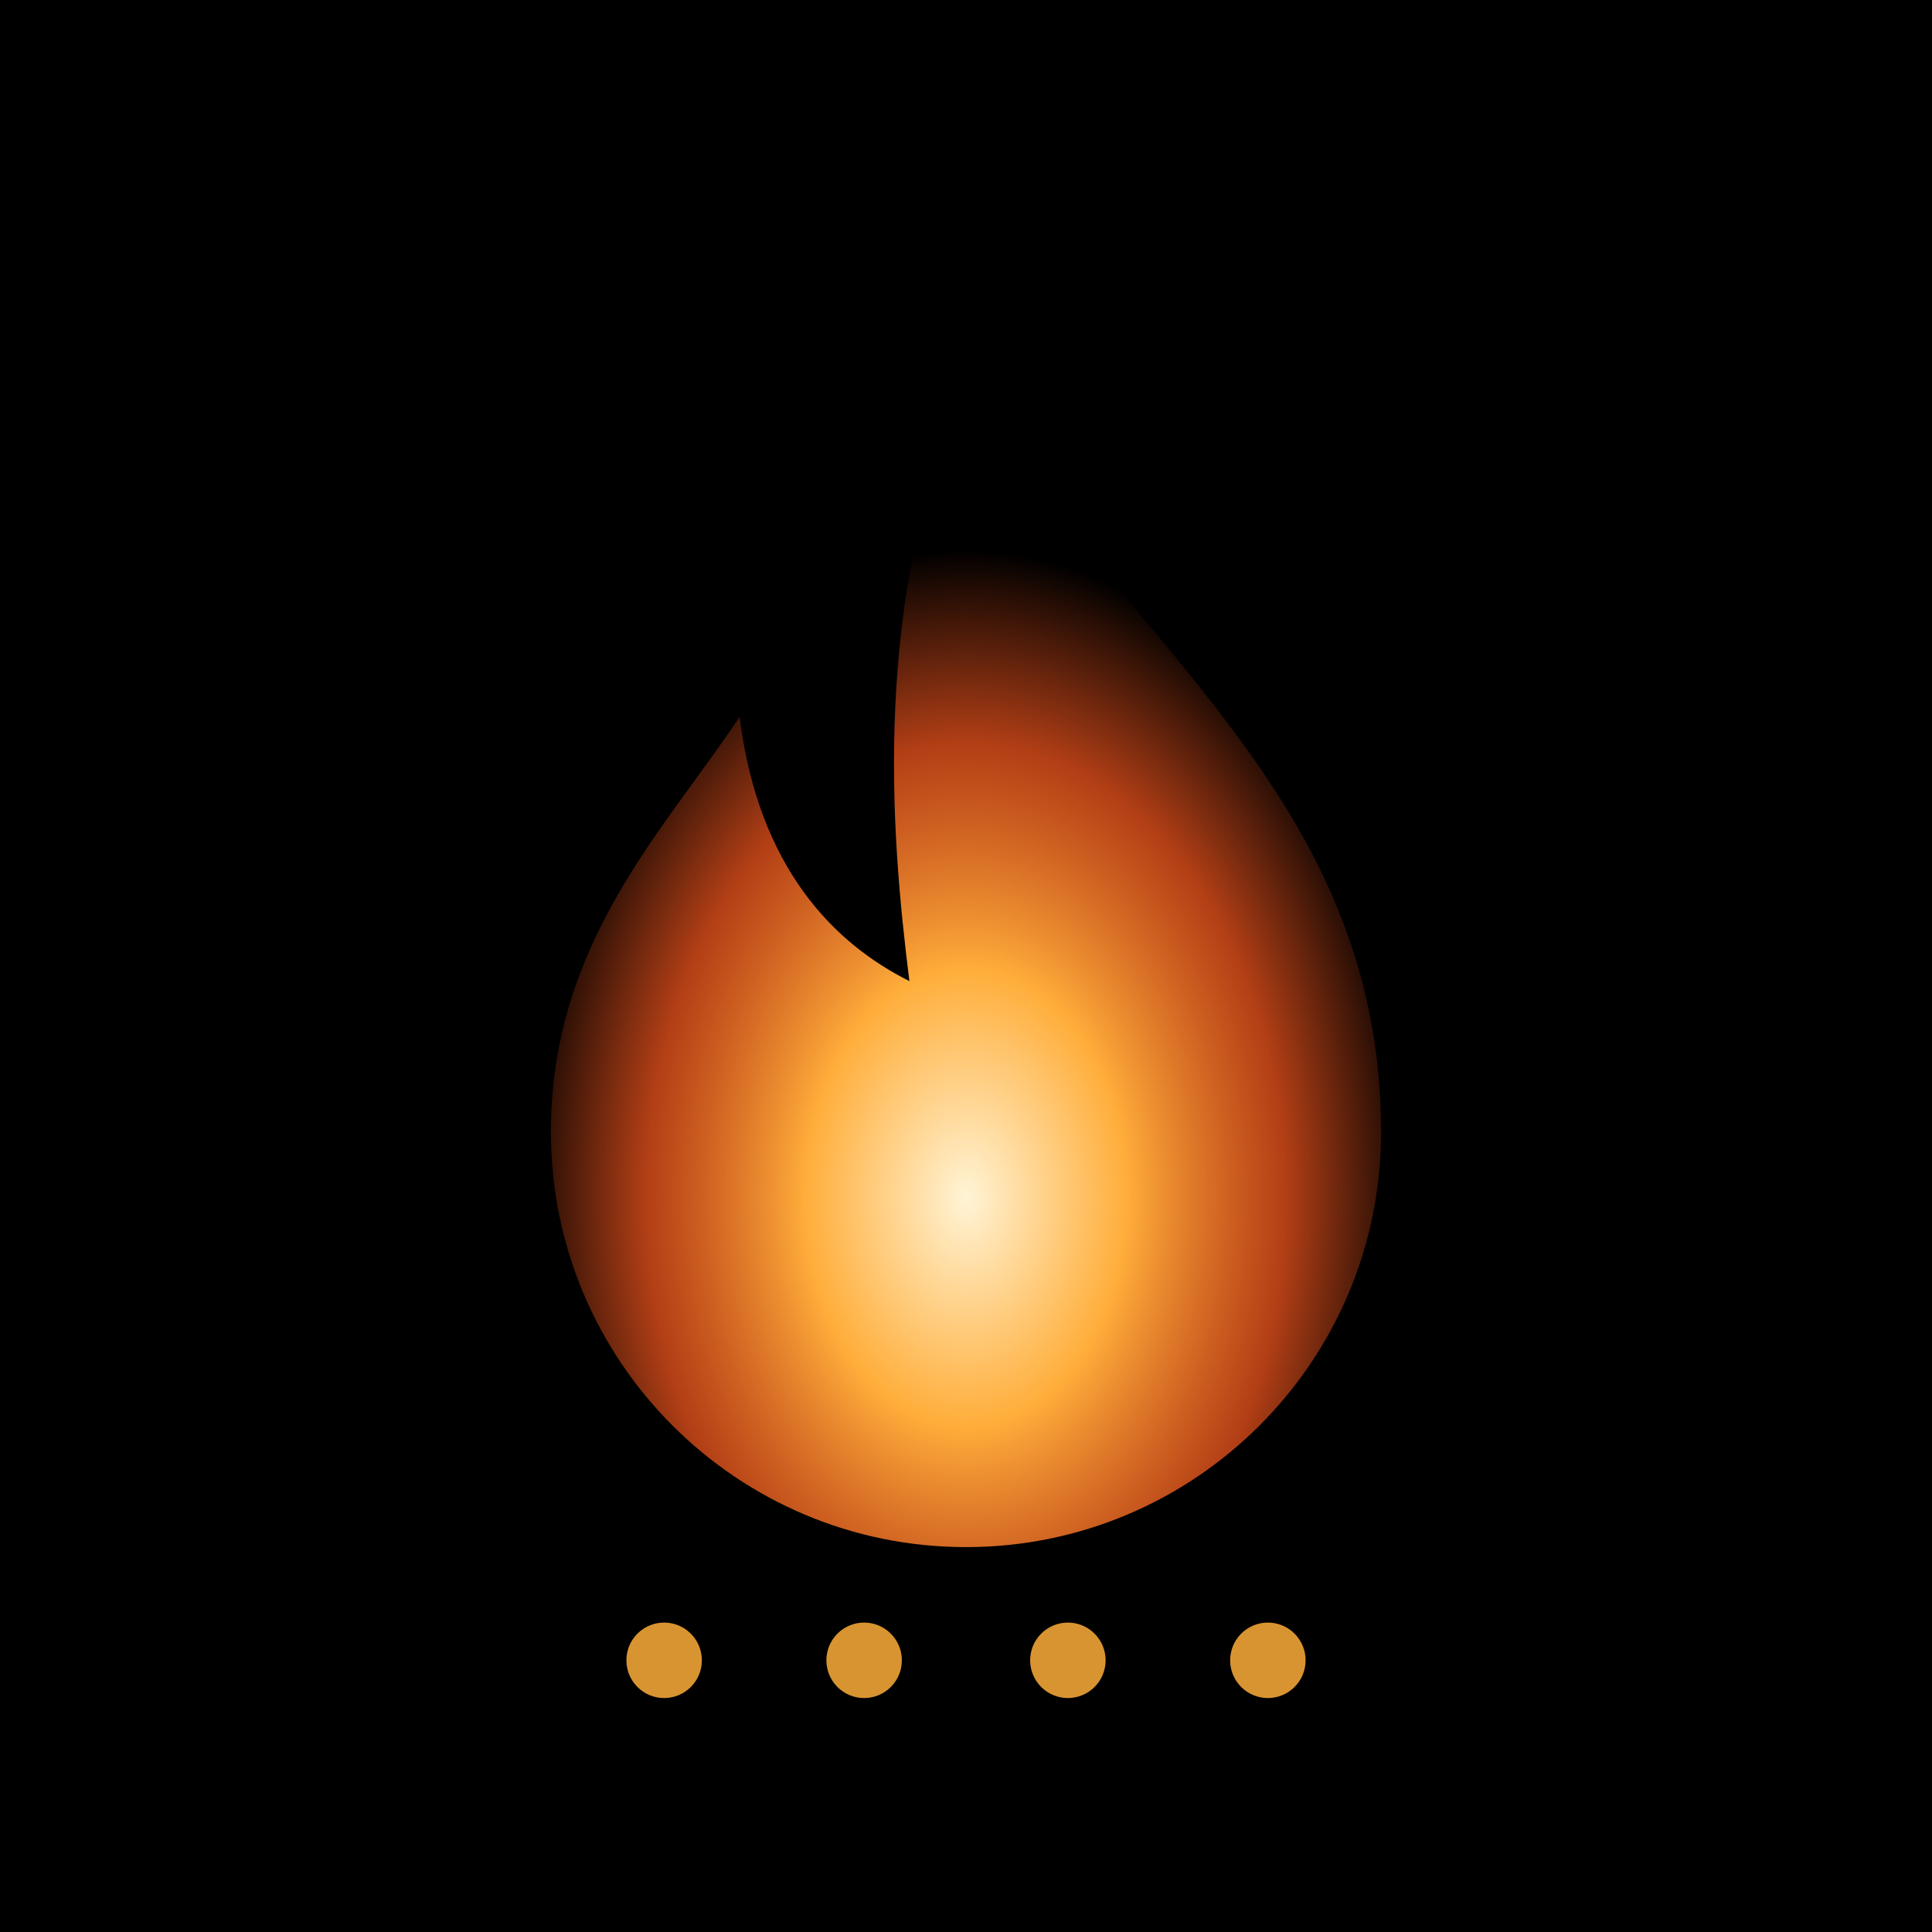
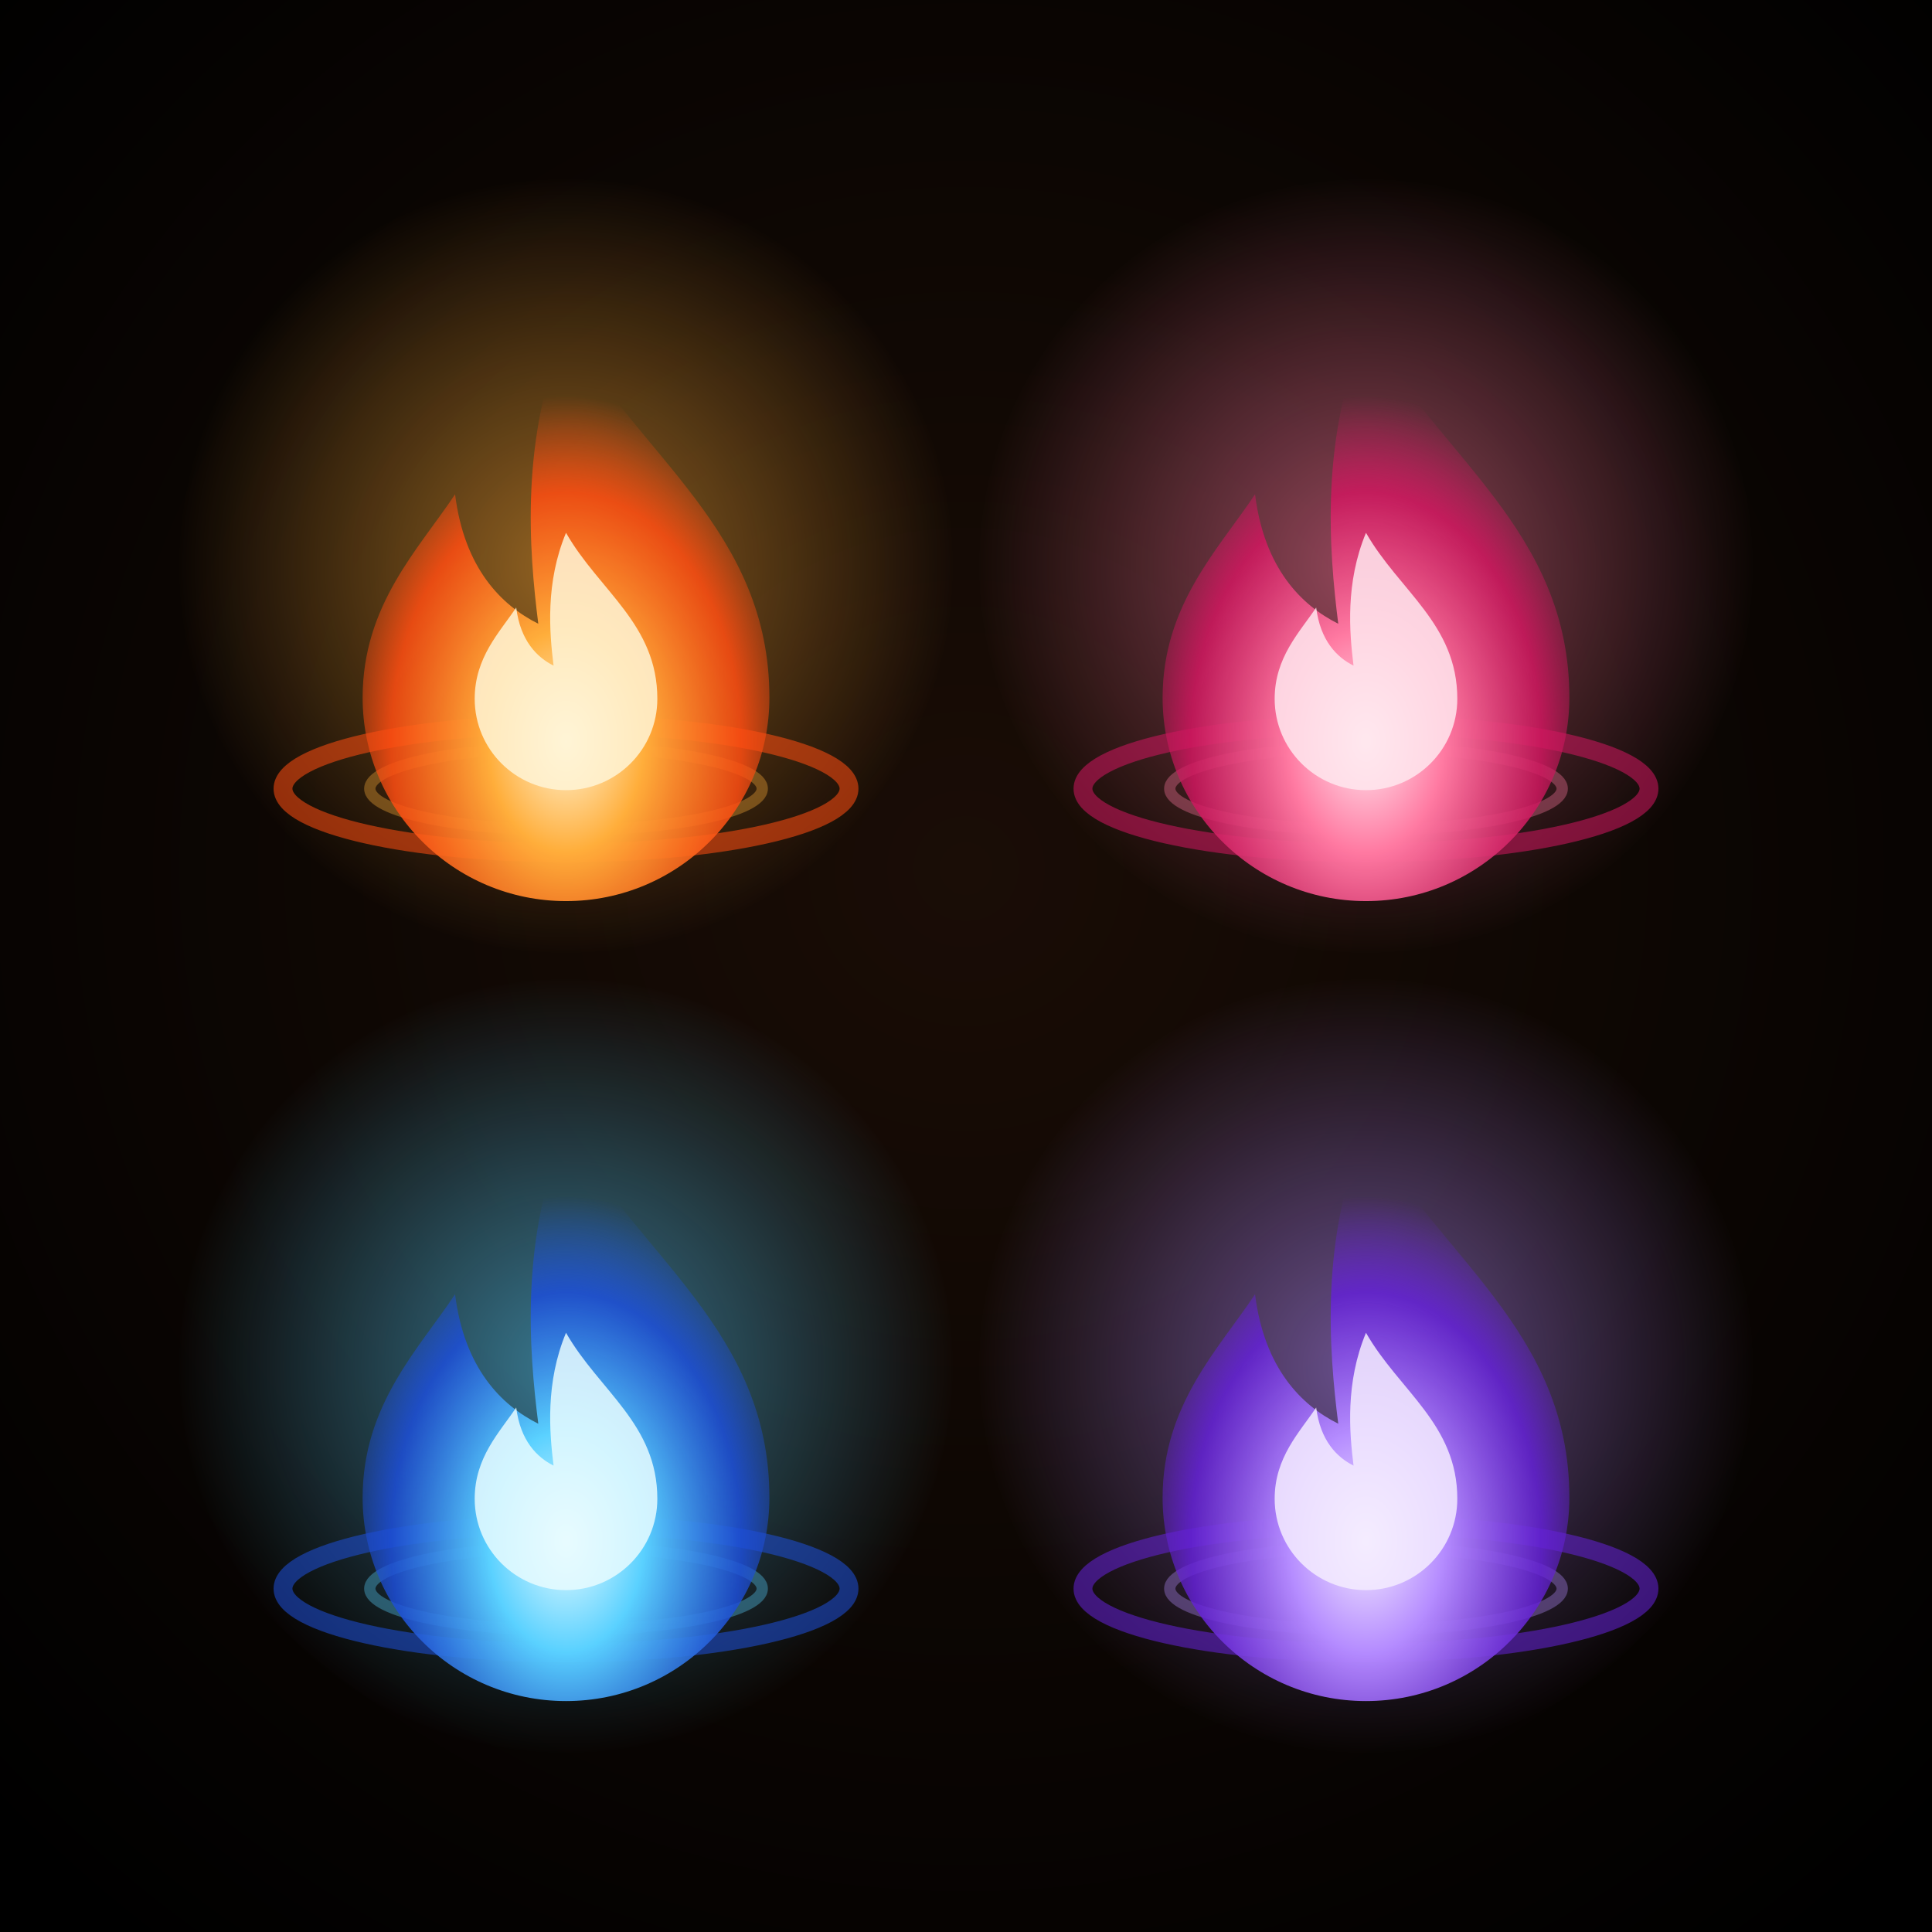
- <svg xmlns="http://www.w3.org/2000/svg" viewBox="0 0 512 512">
+ <svg xmlns="http://www.w3.org/2000/svg" viewBox="0 0 1024 1024">
+   <rect width="1024" height="1024" fill="#000" />
+   <rect width="1024" height="1024" fill="url(#bg)" />
  <defs>
-     <radialGradient id="g" cx="50%" cy="70%" r="55%">
+     <radialGradient id="f0" cx="50%" cy="72%" r="60%">
      <stop offset="0" stop-color="#fff4d6" />
-       <stop offset=".35" stop-color="#ffae3b" />
-       <stop offset=".7" stop-color="#ff5a1f" stop-opacity=".7" />
-       <stop offset="1" stop-color="#ff5a1f" stop-opacity="0" />
+       <stop offset=".32" stop-color="#ffae3b" />
+       <stop offset=".72" stop-color="#ff4d12" stop-opacity=".85" />
+       <stop offset="1" stop-color="#ff4d12" stop-opacity="0" />
+     </radialGradient>
+     <radialGradient id="h0" cx="50%" cy="50%" r="50%">
+       <stop offset="0" stop-color="#ffae3b" stop-opacity=".55" />
+       <stop offset="1" stop-color="#ffae3b" stop-opacity="0" />
+     </radialGradient>
+     <radialGradient id="f1" cx="50%" cy="72%" r="60%">
+       <stop offset="0" stop-color="#ffe8ef" />
+       <stop offset=".32" stop-color="#ff7aa2" />
+       <stop offset=".72" stop-color="#d0175f" stop-opacity=".85" />
+       <stop offset="1" stop-color="#d0175f" stop-opacity="0" />
+     </radialGradient>
+     <radialGradient id="h1" cx="50%" cy="50%" r="50%">
+       <stop offset="0" stop-color="#ff7aa2" stop-opacity=".55" />
+       <stop offset="1" stop-color="#ff7aa2" stop-opacity="0" />
+     </radialGradient>
+     <radialGradient id="f2" cx="50%" cy="72%" r="60%">
+       <stop offset="0" stop-color="#e8fbff" />
+       <stop offset=".32" stop-color="#5ad1ff" />
+       <stop offset=".72" stop-color="#1d4ed8" stop-opacity=".85" />
+       <stop offset="1" stop-color="#1d4ed8" stop-opacity="0" />
+     </radialGradient>
+     <radialGradient id="h2" cx="50%" cy="50%" r="50%">
+       <stop offset="0" stop-color="#5ad1ff" stop-opacity=".55" />
+       <stop offset="1" stop-color="#5ad1ff" stop-opacity="0" />
+     </radialGradient>
+     <radialGradient id="f3" cx="50%" cy="72%" r="60%">
+       <stop offset="0" stop-color="#f4ecff" />
+       <stop offset=".32" stop-color="#b58cff" />
+       <stop offset=".72" stop-color="#6421d6" stop-opacity=".85" />
+       <stop offset="1" stop-color="#6421d6" stop-opacity="0" />
+     </radialGradient>
+     <radialGradient id="h3" cx="50%" cy="50%" r="50%">
+       <stop offset="0" stop-color="#b58cff" stop-opacity=".55" />
+       <stop offset="1" stop-color="#b58cff" stop-opacity="0" />
+     </radialGradient>
+     <radialGradient id="bg" cx="50%" cy="45%" r="70%">
+       <stop offset="0" stop-color="#1a0d06" />
+       <stop offset="1" stop-color="#000" />
    </radialGradient>
  </defs>
-   <rect width="512" height="512" fill="#000" />
-   <g transform="translate(256 290)">
-     <path d="M0-190C40-120 110-80 110 10a110 110 0 0 1-220 0c0-50 30-80 50-110 5 40 25 60 45 70C-20-70-25-130 0-190z" fill="url(#g)" />
-   </g>
-   <g fill="#ffae3b" opacity=".85">
-     <circle cx="176" cy="440" r="10" />
-     <circle cx="229" cy="440" r="10" />
-     <circle cx="283" cy="440" r="10" />
-     <circle cx="336" cy="440" r="10" />
+   <g transform="translate(512 512) scale(1) translate(-512 -512)">
+     <g transform="translate(300 300)">
+       <circle r="205" fill="url(#h0)" />
+       <ellipse cx="0" cy="118" rx="150" ry="34" fill="none" stroke="#ff4d12" stroke-opacity=".55" stroke-width="10" />
+       <ellipse cx="0" cy="118" rx="104" ry="22" fill="none" stroke="#ffae3b" stroke-opacity=".35" stroke-width="6" />
+       <g transform="translate(0 60) scale(.98)">
+         <path d="M0-190C40-120 110-80 110 10a110 110 0 0 1-220 0c0-50 30-80 50-110 5 40 25 60 45 70C-20-70-25-130 0-190z" fill="url(#f0)" />
+       </g>
+       <g transform="translate(0 66) scale(.44)">
+         <path d="M0-190C40-120 110-80 110 10a110 110 0 0 1-220 0c0-50 30-80 50-110 5 40 25 60 45 70C-20-70-25-130 0-190z" fill="#fff4d6" fill-opacity=".85" />
+       </g>
+     </g>
+     <g transform="translate(724 300)">
+       <circle r="205" fill="url(#h1)" />
+       <ellipse cx="0" cy="118" rx="150" ry="34" fill="none" stroke="#d0175f" stroke-opacity=".55" stroke-width="10" />
+       <ellipse cx="0" cy="118" rx="104" ry="22" fill="none" stroke="#ff7aa2" stroke-opacity=".35" stroke-width="6" />
+       <g transform="translate(0 60) scale(.98)">
+         <path d="M0-190C40-120 110-80 110 10a110 110 0 0 1-220 0c0-50 30-80 50-110 5 40 25 60 45 70C-20-70-25-130 0-190z" fill="url(#f1)" />
+       </g>
+       <g transform="translate(0 66) scale(.44)">
+         <path d="M0-190C40-120 110-80 110 10a110 110 0 0 1-220 0c0-50 30-80 50-110 5 40 25 60 45 70C-20-70-25-130 0-190z" fill="#ffe8ef" fill-opacity=".85" />
+       </g>
+     </g>
+     <g transform="translate(300 724)">
+       <circle r="205" fill="url(#h2)" />
+       <ellipse cx="0" cy="118" rx="150" ry="34" fill="none" stroke="#1d4ed8" stroke-opacity=".55" stroke-width="10" />
+       <ellipse cx="0" cy="118" rx="104" ry="22" fill="none" stroke="#5ad1ff" stroke-opacity=".35" stroke-width="6" />
+       <g transform="translate(0 60) scale(.98)">
+         <path d="M0-190C40-120 110-80 110 10a110 110 0 0 1-220 0c0-50 30-80 50-110 5 40 25 60 45 70C-20-70-25-130 0-190z" fill="url(#f2)" />
+       </g>
+       <g transform="translate(0 66) scale(.44)">
+         <path d="M0-190C40-120 110-80 110 10a110 110 0 0 1-220 0c0-50 30-80 50-110 5 40 25 60 45 70C-20-70-25-130 0-190z" fill="#e8fbff" fill-opacity=".85" />
+       </g>
+     </g>
+     <g transform="translate(724 724)">
+       <circle r="205" fill="url(#h3)" />
+       <ellipse cx="0" cy="118" rx="150" ry="34" fill="none" stroke="#6421d6" stroke-opacity=".55" stroke-width="10" />
+       <ellipse cx="0" cy="118" rx="104" ry="22" fill="none" stroke="#b58cff" stroke-opacity=".35" stroke-width="6" />
+       <g transform="translate(0 60) scale(.98)">
+         <path d="M0-190C40-120 110-80 110 10a110 110 0 0 1-220 0c0-50 30-80 50-110 5 40 25 60 45 70C-20-70-25-130 0-190z" fill="url(#f3)" />
+       </g>
+       <g transform="translate(0 66) scale(.44)">
+         <path d="M0-190C40-120 110-80 110 10a110 110 0 0 1-220 0c0-50 30-80 50-110 5 40 25 60 45 70C-20-70-25-130 0-190z" fill="#f4ecff" fill-opacity=".85" />
+       </g>
+     </g>
  </g>
</svg>
